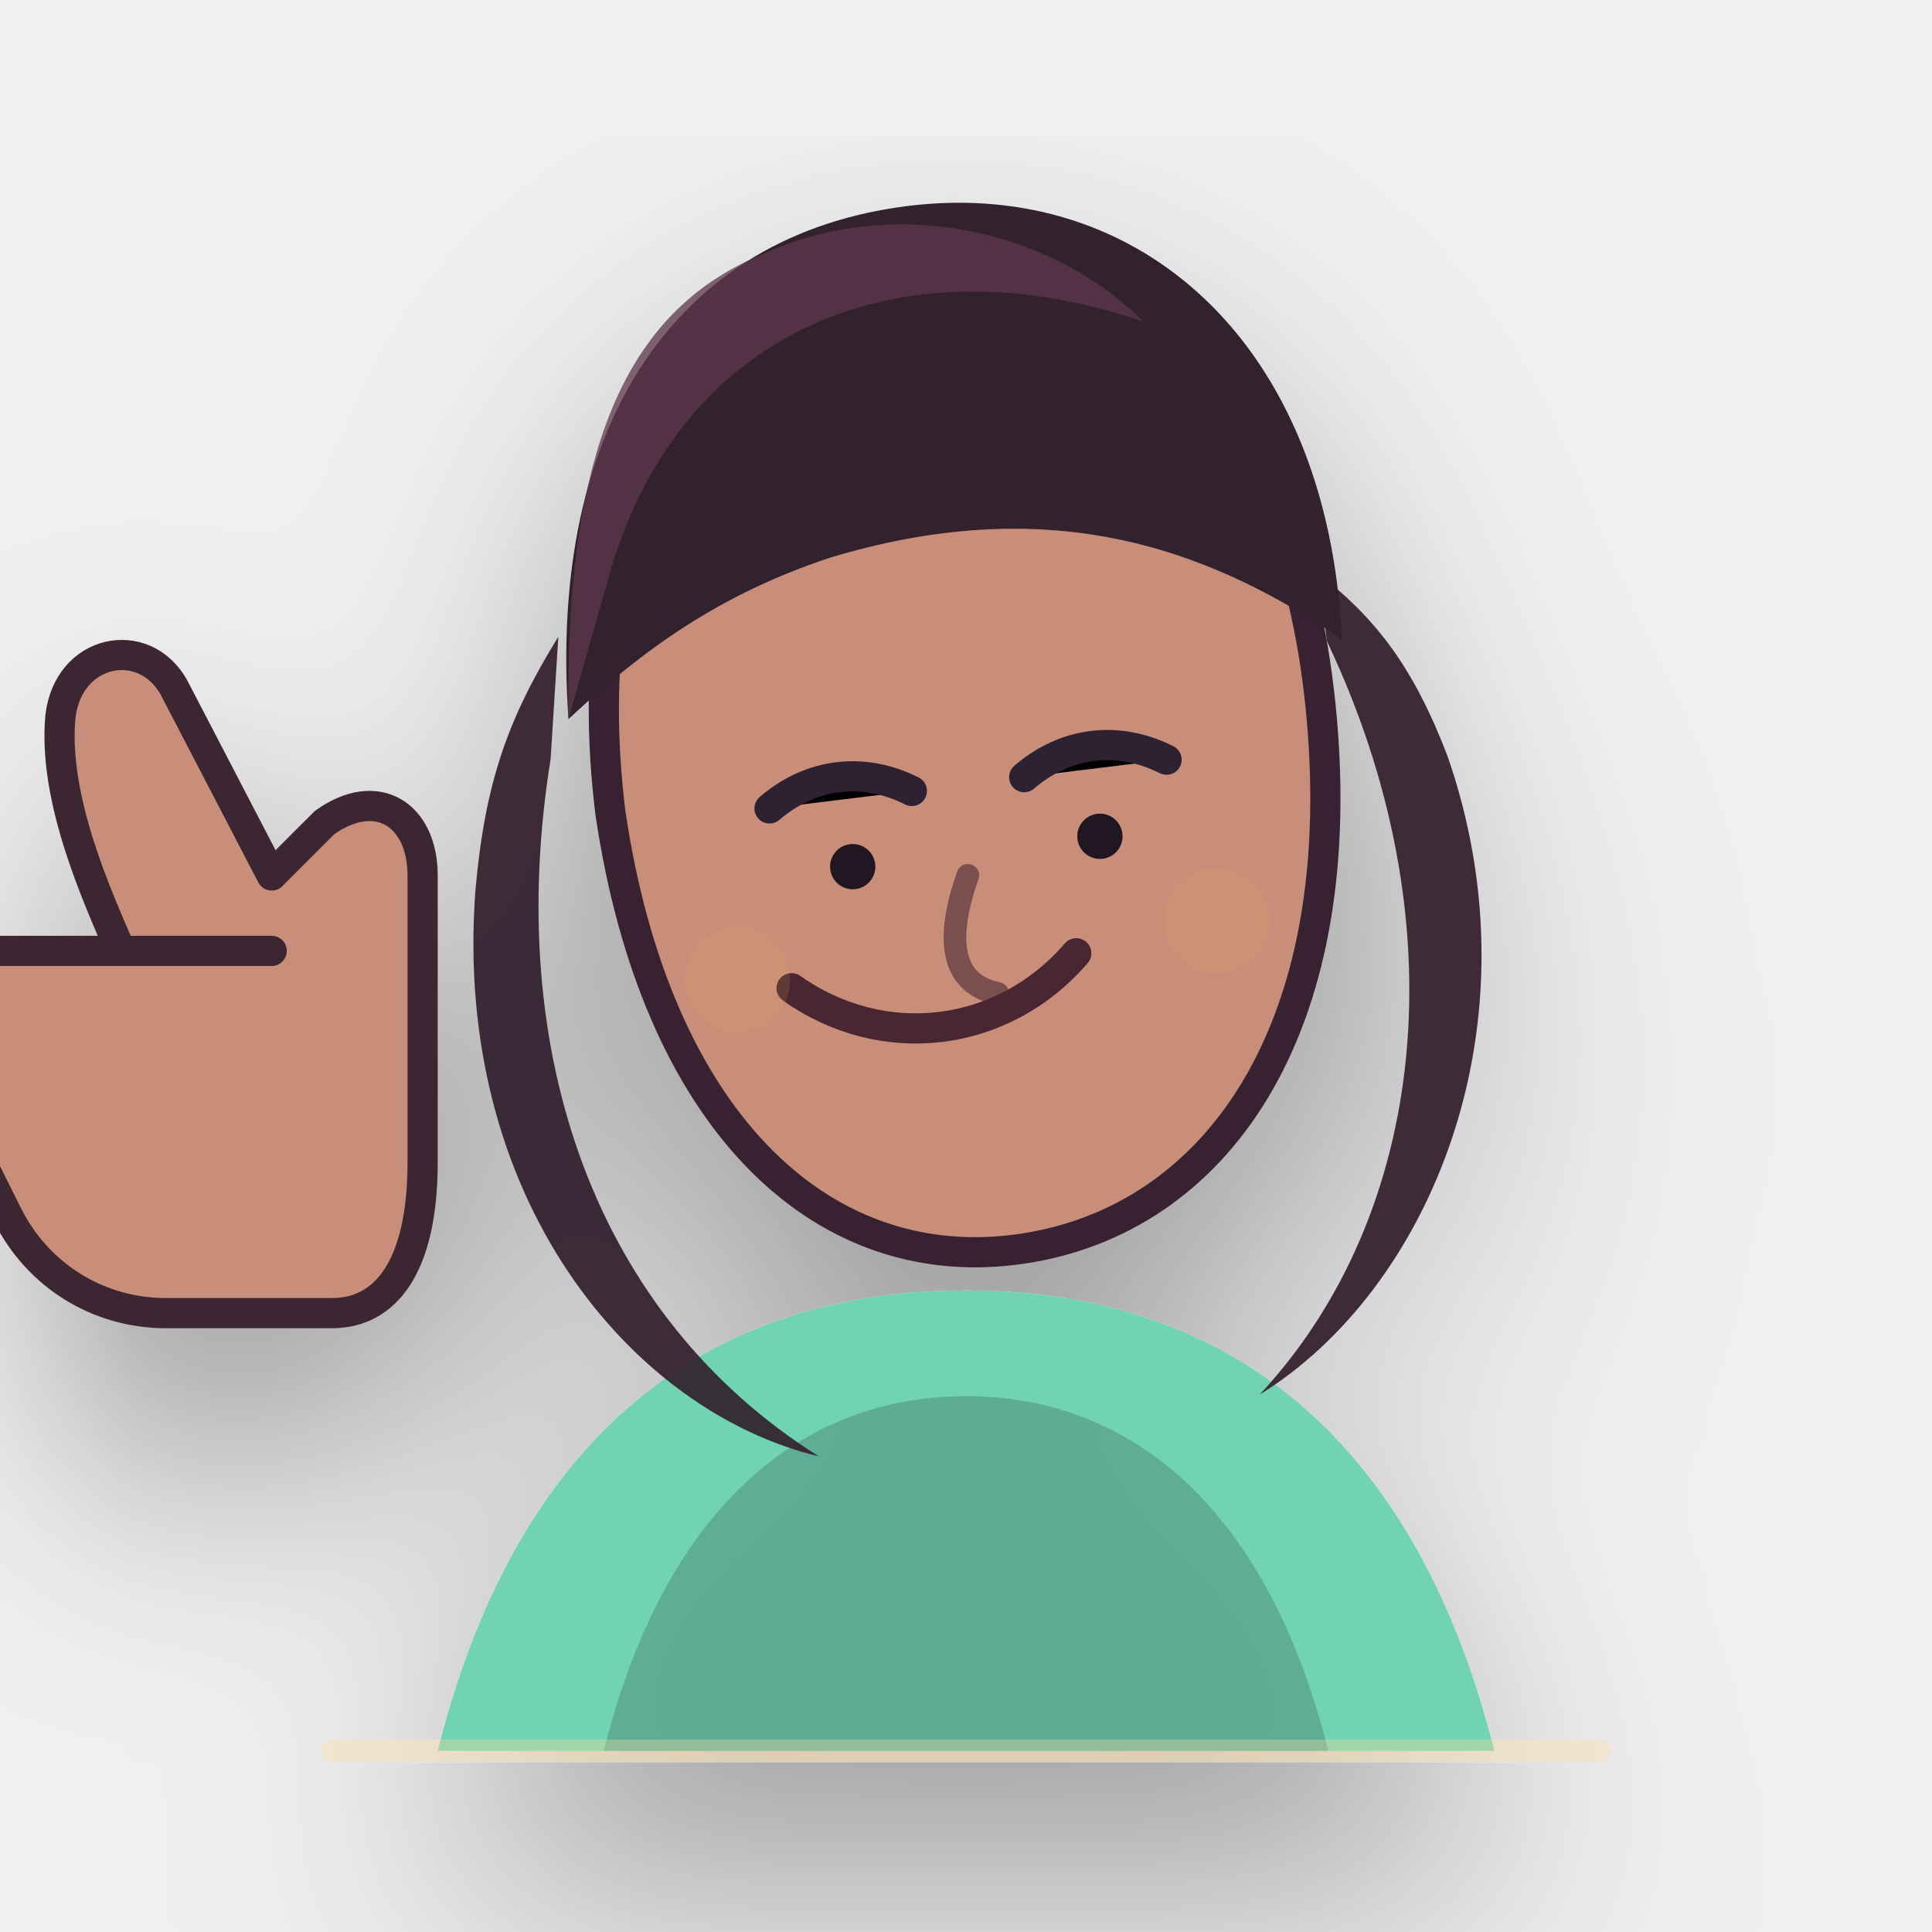
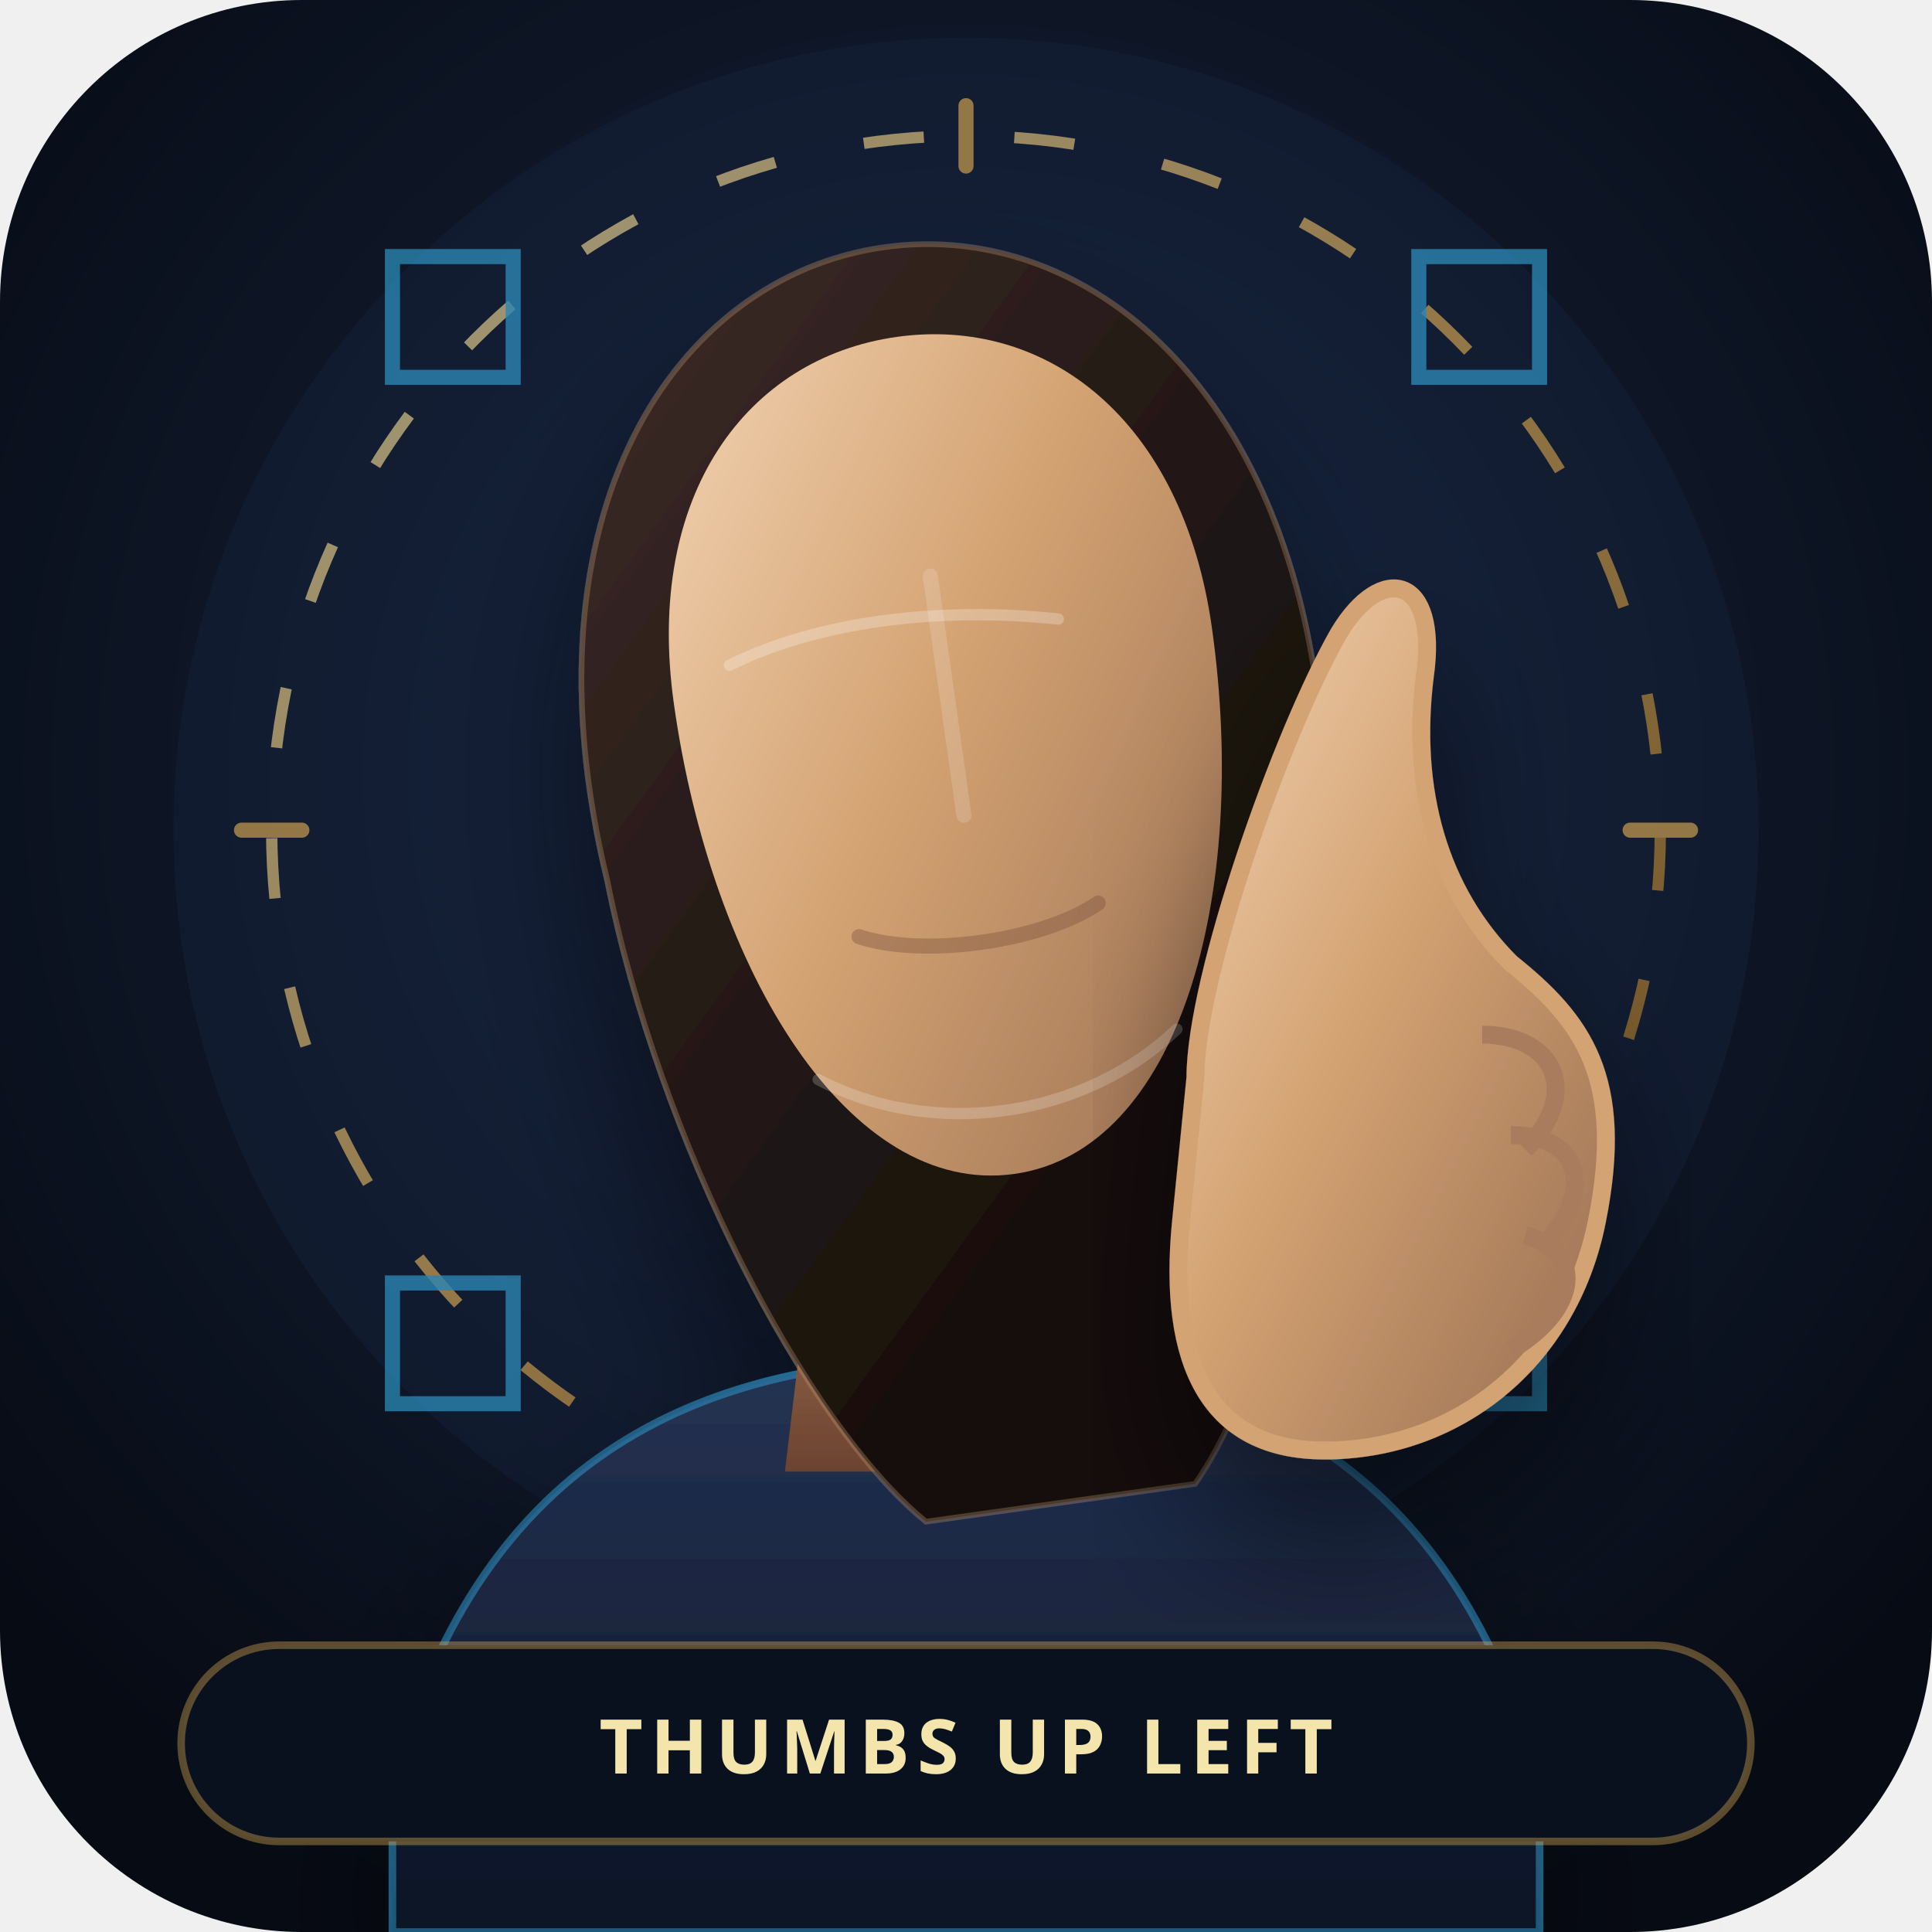
<svg xmlns="http://www.w3.org/2000/svg" width="512" height="512" viewBox="0 0 256 256" role="img" aria-label="female verification pose thumbs-up-left">
  <defs>
-     <linearGradient id="g15" x1="36" y1="28" x2="220" y2="232" gradientUnits="userSpaceOnUse">
-       <stop stop-color="#ef5e5e" stop-opacity=".22" />
-       <stop offset=".52" stop-color="#d9a752" stop-opacity=".18" />
-       <stop offset="1" stop-color="#8a6ef2" stop-opacity=".20" />
+     <radialGradient id="bgGrad" cx="50%" cy="40%" r="65%">
+       <stop offset="0%" stop-color="#1A2744" />
+       <stop offset="60%" stop-color="#0E1626" />
+       <stop offset="100%" stop-color="#070B14" />
+     </radialGradient>
+     <linearGradient id="skinLight" x1="0%" y1="0%" x2="100%" y2="100%">
+       <stop offset="0%" stop-color="#F3D5B5" />
+       <stop offset="45%" stop-color="#D4A373" />
+       <stop offset="85%" stop-color="#A87C5B" />
+       <stop offset="100%" stop-color="#7B503B" />
    </linearGradient>
-     <filter id="s" x="-20%" y="-20%" width="140%" height="140%">
-       <feDropShadow dx="0" dy="18" stdDeviation="18" flood-color="#05070d" flood-opacity=".35" />
+     <linearGradient id="skinShadow" x1="0%" y1="0%" x2="0%" y2="100%">
+       <stop offset="0%" stop-color="#C28E63" />
+       <stop offset="100%" stop-color="#6B4331" />
+     </linearGradient>
+     <linearGradient id="hairGrad" x1="20%" y1="0%" x2="80%" y2="100%">
+       <stop offset="0%" stop-color="#3A2925" />
+       <stop offset="50%" stop-color="#1F1513" />
+       <stop offset="100%" stop-color="#110B0A" />
+     </linearGradient>
+     <linearGradient id="clothGrad" x1="0%" y1="0%" x2="0%" y2="100%">
+       <stop offset="0%" stop-color="#243354" />
+       <stop offset="100%" stop-color="#0E1524" />
+     </linearGradient>
+     <linearGradient id="goldGrad" x1="0%" y1="0%" x2="100%" y2="100%">
+       <stop offset="0%" stop-color="#F3E5AB" />
+       <stop offset="50%" stop-color="#D9A752" />
+       <stop offset="100%" stop-color="#996515" />
+     </linearGradient>
+     <filter id="dropShadow" x="-20%" y="-20%" width="140%" height="140%">
+       <feDropShadow dx="0" dy="12" stdDeviation="10" flood-color="#000000" flood-opacity="0.5" />
+     </filter>
+     <filter id="glow" x="-30%" y="-30%" width="160%" height="160%">
+       <feGaussianBlur stdDeviation="6" result="blur" />
+       <feComposite in="SourceGraphic" in2="blur" operator="over" />
    </filter>
  </defs>
-   <g filter="url(#s)">
-     <path d="M58 232 C68 192 92 171 128 171 C164 171 188 192 198 232 Z" fill="#6dd3b0" opacity=".95" />
-     <path d="M80 232 C88 200 106 185 128 185 C150 185 168 200 176 232" fill="#0d1122" opacity=".20" />
-     <g transform="rotate(-7 128 114)">
-       <path d="M82 102 C82 62 101 38 130 38 C161 38 179 62 177 103 C175 144 154 166 128 166 C102 166 83 143 82 102Z" fill="#c88e7a" stroke="#382433" stroke-width="4" />
-       <path d="M78 89 C80 50 100 27 131 27 C162 27 184 52 181 91 C164 76 144 67 115 72 C100 75 89 81 78 89Z" fill="#32202d" />
-       <path d="M86 70 C99 40 129 31 160 46 C150 33 130 25 111 31 C93 36 82 52 78 89" fill="#5e3a4d" opacity=".75" />
-       <path d="M75 94 C64 132 72 168 99 190 C75 181 55 150 63 110 C66 96 70 88 78 78" fill="#32202d" opacity=".92" />
-       <path d="M179 91 C192 130 183 168 158 189 C182 178 201 145 193 108 C190 96 186 89 179 82" fill="#32202d" opacity=".92" />
-       <path d="M103 104 C109 100 116 100 122 104" stroke="#2d2130" stroke-width="4" stroke-linecap="round" />
-       <path d="M137 104 C143 100 150 100 156 104" stroke="#2d2130" stroke-width="4" stroke-linecap="round" />
-       <circle cx="113" cy="113" r="3" fill="#201722" />
-       <circle cx="146" cy="113" r="3" fill="#201722" />
-       <path d="M128 116 C124 124 124 130 130 132" stroke="#7b4f50" stroke-width="3" stroke-linecap="round" fill="none" />
-       <path d="M103 128 C114 138 130 138 141 128" stroke="#4a2630" stroke-width="4" stroke-linecap="round" fill="none" />
-       <circle cx="96" cy="126" r="7" fill="#d9a752" opacity=".16" />
-       <circle cx="160" cy="126" r="7" fill="#d9a752" opacity=".16" />
+   <rect width="256" height="256" rx="40" fill="url(#bgGrad)" />
+   <circle cx="128" cy="110" r="105" fill="#182642" opacity="0.35" />
+   <g opacity="0.65">
+     <circle cx="128" cy="110" r="92" fill="none" stroke="url(#goldGrad)" stroke-width="1.5" stroke-dasharray="8 12" />
+     <path d="M 128 14 L 128 22 M 128 198 L 128 206 M 32 110 L 40 110 M 216 110 L 224 110" stroke="#D9A752" stroke-width="2" stroke-linecap="round" />
+     <rect x="52" y="34" width="16" height="16" fill="none" stroke="#38BDF8" stroke-width="2" stroke-dasharray="16 0" opacity="0.8" />
+     <rect x="188" y="34" width="16" height="16" fill="none" stroke="#38BDF8" stroke-width="2" stroke-dasharray="16 0" opacity="0.8" />
+     <rect x="52" y="170" width="16" height="16" fill="none" stroke="#38BDF8" stroke-width="2" stroke-dasharray="16 0" opacity="0.8" />
+     <rect x="188" y="170" width="16" height="16" fill="none" stroke="#38BDF8" stroke-width="2" stroke-dasharray="16 0" opacity="0.8" />
+   </g>
+   <g filter="url(#dropShadow)">
+     <path d="M 52 236 C 64 192 94 180 128 180 C 162 180 192 192 204 236 L 204 256 L 52 256 Z" fill="url(#clothGrad)" stroke="#38BDF8" stroke-width="1" stroke-opacity="0.4" />
+     <path d="M 110 145 L 146 145 L 152 195 L 104 195 Z" fill="url(#skinShadow)" />
+     <g transform="rotate(-8 128 110)">
+       <path d="M 80 110 C 75 60 100 32 128 32 C 156 32 181 60 176 110 C 174 145 160 185 146 200 L 110 200 C 96 185 82 145 80 110 Z" fill="url(#hairGrad)" stroke="#D4A373" stroke-width="0.75" stroke-opacity="0.3" />
+       <path d="M 92 88 C 92 60 108 44 128 44 C 148 44 164 60 164 88 C 164 124 150 156 128 156 C 106 156 92 124 92 88 Z" fill="url(#skinLight)" />
+       <path d="M 100 84 C 112 80 128 80 144 84" fill="none" stroke="#FFF" stroke-width="1.5" opacity="0.25" stroke-linecap="round" />
+       <path d="M 128 76 L 128 108" fill="none" stroke="#FFF" stroke-width="2" opacity="0.15" stroke-linecap="round" />
+       <path d="M 112 122 C 120 126 136 126 144 122" fill="none" stroke="#7B503B" stroke-width="2" opacity="0.4" stroke-linecap="round" />
+       <path d="M 104 140 C 118 150 138 150 152 140" fill="none" stroke="#FFF" stroke-width="1.5" opacity="0.2" stroke-linecap="round" />
    </g>
-     <g transform="translate(240,0) scale(-1,1)">
-       <path d="M184 154 L184 116 C184 108 190 104 197 109 L204 116 L217 91 C221 84 231 86 232 95 C233 106 227 119 224 126 L241 126 C249 126 253 134 249 141 L239 161 C235 169 227 174 218 174 L196 174 C189 174 184 168 184 154Z" fill="#c88e7a" stroke="#3a2530" stroke-width="4" stroke-linejoin="round" />
-       <path d="M204 126 L226 126" stroke="#3a2530" stroke-width="4" stroke-linecap="round" />
-     </g>
-     <path d="M44 232 H212" stroke="#f6d79a" stroke-opacity=".35" stroke-width="3" stroke-linecap="round" />
  </g>
+   <g transform="translate(166, 120) scale(0.95)" filter="url(#dropShadow)">
+     <path d="M -8 24 C -8 10 4 -24 12 -38 C 18 -48 26 -46 24 -32 C 22 -16 26 -2 36 8 C 46 16 52 24 48 44 C 44 64 28 76 10 76 C -6 76 -12 64 -10 44 Z" fill="url(#skinLight)" stroke="#D4A373" stroke-width="2.5" stroke-linejoin="round" />
+     <path d="M 32 18 C 42 18 46 26 38 34 M 36 32 C 46 32 48 40 40 48 M 38 46 C 46 48 46 56 36 62" fill="none" stroke="#A87C5B" stroke-width="2.5" />
+   </g>
+   <rect x="24" y="218" width="208" height="26" rx="13" fill="#0A111E" stroke="#D9A752" stroke-width="1" stroke-opacity="0.4" />
+   <text x="128" y="235" font-family="sans-serif" font-size="10" font-weight="800" fill="#F3E5AB" text-anchor="middle" letter-spacing="1">THUMBS UP LEFT</text>
</svg>
